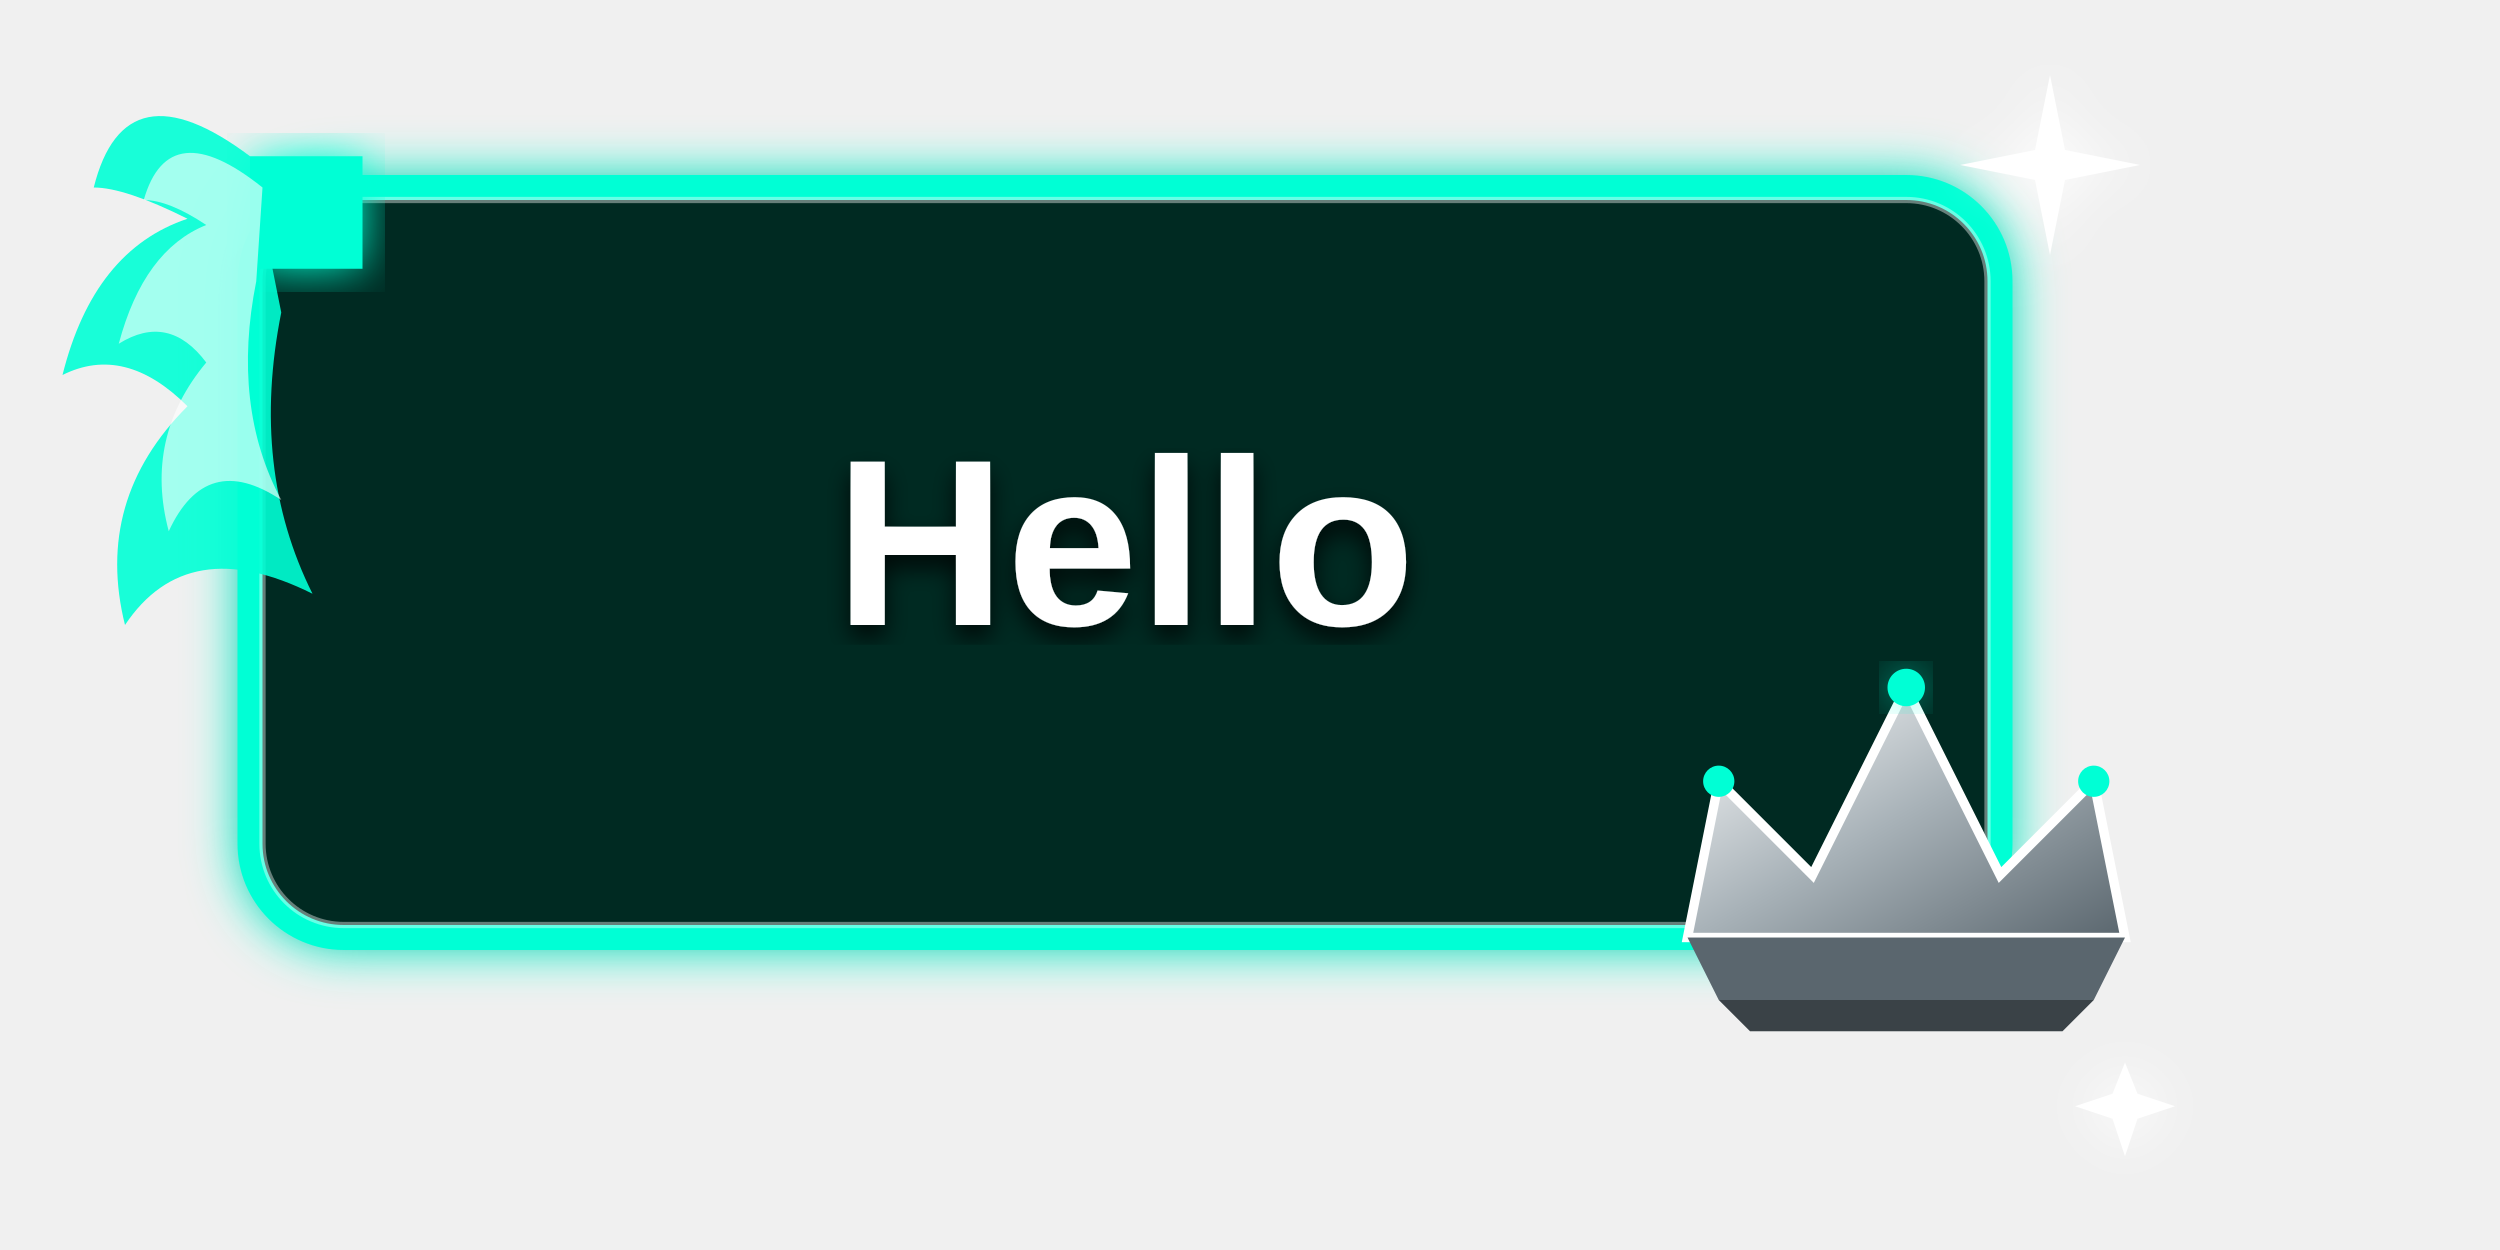
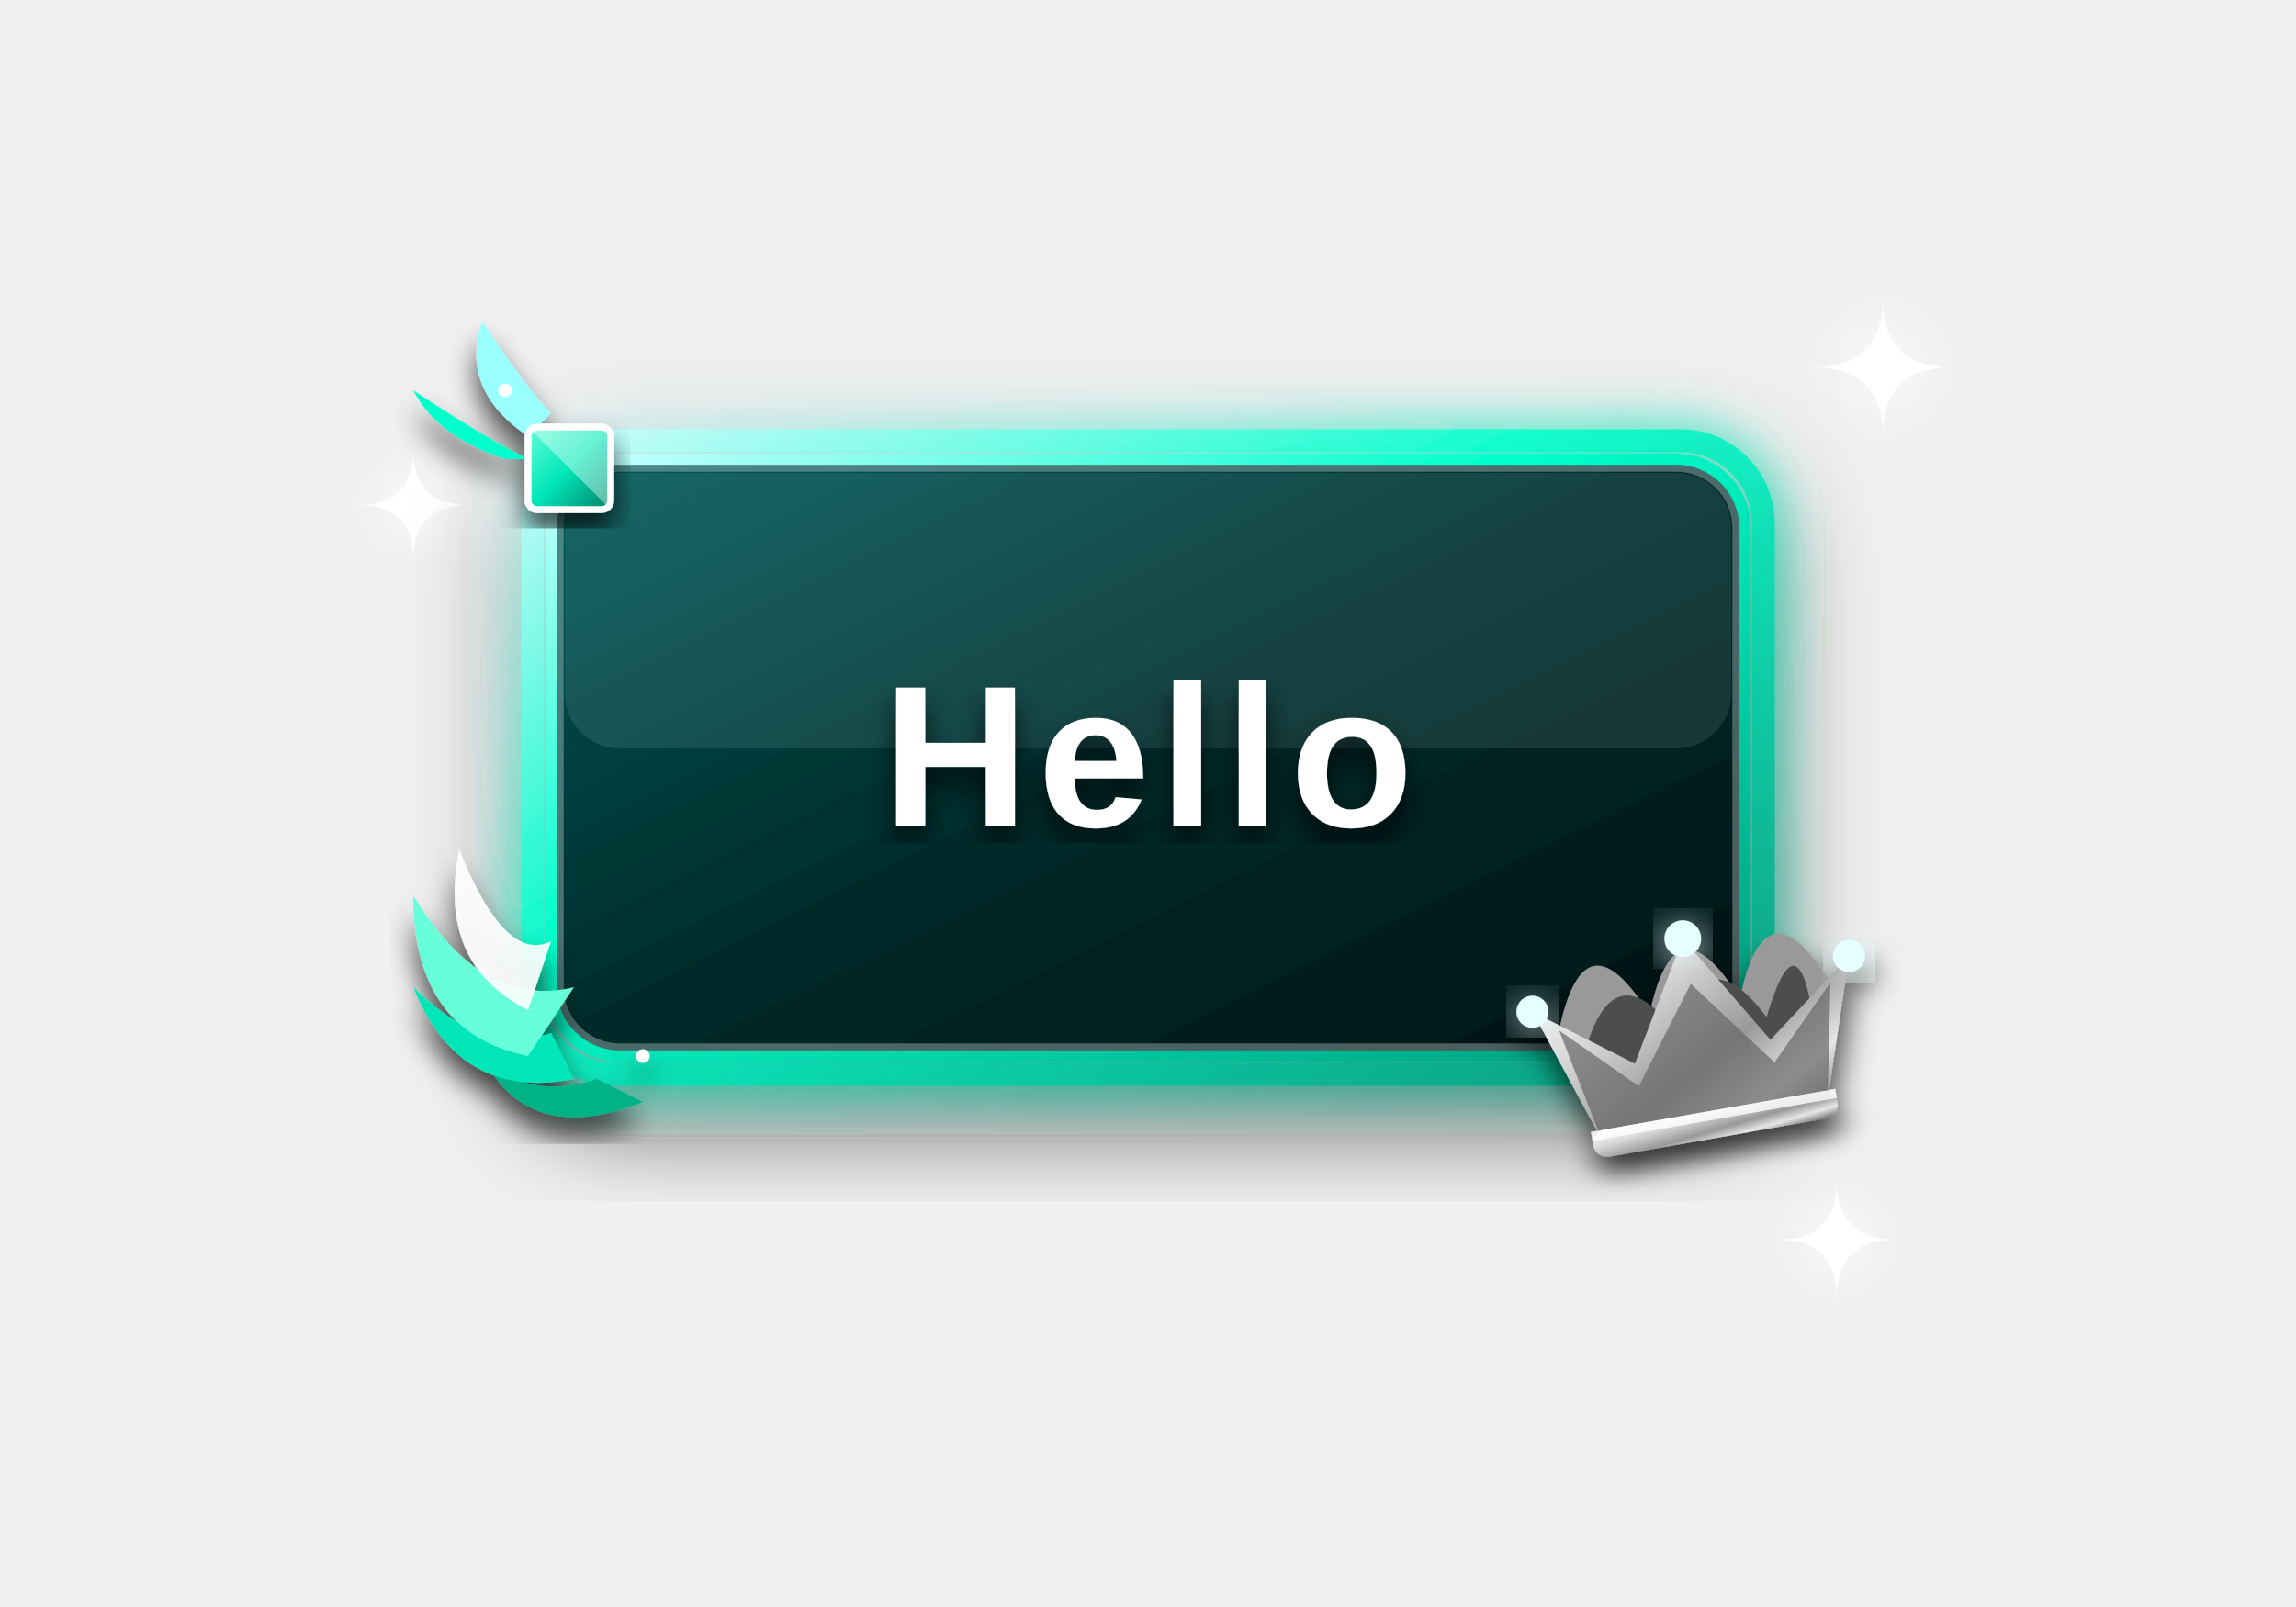
- <svg xmlns="http://www.w3.org/2000/svg" viewBox="0 0 400 200" width="100%" height="100%">
+ <svg xmlns="http://www.w3.org/2000/svg" viewBox="0 0 500 350" width="100%" height="100%">
  <defs>
-     <filter id="neonGlow" x="-20%" y="-20%" width="140%" height="140%">
-       <feGaussianBlur stdDeviation="4" result="blur" />
-       <feComposite in="SourceGraphic" in2="blur" operator="over" />
+     <linearGradient id="tealBase" x1="0%" y1="0%" x2="100%" y2="100%">
+       <stop offset="0%" stop-color="#005959" />
+       <stop offset="50%" stop-color="#002b2b" />
+       <stop offset="100%" stop-color="#001313" />
+     </linearGradient>
+     <linearGradient id="cyanBorder" x1="0%" y1="0%" x2="100%" y2="100%">
+       <stop offset="0%" stop-color="#ccffff" />
+       <stop offset="40%" stop-color="#00ffcc" />
+       <stop offset="100%" stop-color="#00997a" />
+     </linearGradient>
+     <linearGradient id="silverGrad" x1="0%" y1="0%" x2="100%" y2="100%">
+       <stop offset="0%" stop-color="#ffffff" />
+       <stop offset="30%" stop-color="#d9d9d9" />
+       <stop offset="60%" stop-color="#999999" />
+       <stop offset="80%" stop-color="#e6e6e6" />
+       <stop offset="100%" stop-color="#666666" />
+     </linearGradient>
+     <linearGradient id="cyanGem" x1="0%" y1="0%" x2="100%" y2="100%">
+       <stop offset="0%" stop-color="#66ffd9" />
+       <stop offset="50%" stop-color="#00e6b8" />
+       <stop offset="100%" stop-color="#008066" />
+     </linearGradient>
+     <filter id="boxShadow" x="-20%" y="-20%" width="140%" height="140%">
+       <feDropShadow dx="0" dy="8" stdDeviation="10" flood-color="#000" flood-opacity="0.6" />
    </filter>
-     <linearGradient id="silverCrown" x1="0%" y1="0%" x2="100%" y2="100%">
-       <stop offset="0%" stop-color="#ffffff" />
-       <stop offset="50%" stop-color="#a8b2b8" />
-       <stop offset="100%" stop-color="#5a666e" />
-     </linearGradient>
-     <filter id="textShadow" x="-10%" y="-10%" width="120%" height="120%">
-       <feDropShadow dx="0" dy="2" stdDeviation="2" flood-color="#000000" flood-opacity="0.8" />
+     <filter id="elementShadow">
+       <feDropShadow dx="0" dy="4" stdDeviation="3" flood-color="#000" flood-opacity="0.7" />
    </filter>
+     <filter id="glowCyan">
+       <feGaussianBlur stdDeviation="5" result="blur" />
+       <feMerge>
+         <feMergeNode in="blur" />
+         <feMergeNode in="SourceGraphic" />
+       </feMerge>
+     </filter>
+     <g id="star">
+       <path d="M0,-15 Q0,0 15,0 Q0,0 0,15 Q0,0 -15,0 Q0,0 0,-15 Z" fill="#ffffff" filter="url(#glowCyan)" />
+     </g>
  </defs>
-   <rect id="BubbleBackground" x="40" y="30" width="280" height="120" rx="15" ry="15" fill="#032b22" stroke="#00ffd5" stroke-width="4" filter="url(#neonGlow)" />
-   <rect x="42" y="32" width="276" height="116" rx="13" ry="13" fill="none" stroke="#ffffff" stroke-width="1" opacity="0.4" />
-   <text id="ChatText" x="180" y="100" font-family="Arial, sans-serif" font-weight="bold" font-size="38" fill="#ffffff" text-anchor="middle" filter="url(#textShadow)">Hello</text>
-   <g id="TopLeftWings" transform="translate(25, 10)">
-     <rect x="15" y="15" width="18" height="18" fill="#00ffd5" filter="url(#neonGlow)" />
-     <path d="M 15 15 Q -5 0 -10 20 Q -5 20 5 25 Q -10 30 -15 50 Q -5 45 5 55 Q -10 70 -5 90 Q 5 75 25 85 Q 15 65 20 40 Z" fill="#00ffd5" opacity="0.9" />
-     <path d="M 17 20 Q 2 8 -2 22 Q 2 22 8 26 Q -2 30 -6 45 Q 2 40 8 48 Q -2 60 2 75 Q 8 62 20 70 Q 12 55 16 35 Z" fill="#ffffff" opacity="0.6" />
+   <style>
+     /* BUBBLE IS FIXED - ONLY STARS BLINK FOR A PREMIUM FEEL */
+     .twinkle1 { animation: blink 2s infinite alternate ease-in-out; }
+     .twinkle2 { animation: blink 2.5s infinite alternate ease-in-out 0.5s; }
+     .twinkle3 { animation: blink 1.8s infinite alternate ease-in-out 1s; }
+     .twinkle4 { animation: blink 3s infinite alternate ease-in-out 0.2s; }
+     
+     @keyframes blink {
+       0% { opacity: 0.2; transform: scale(0.7); }
+       100% { opacity: 1; transform: scale(1.15); }
+     }
+   </style>
+   <g transform="translate(90, 110)">
+     <use href="#star" class="twinkle1" transform="scale(0.8)" />
  </g>
-   <g id="BottomRightCrown" transform="translate(270, 100)">
-     <path d="M 0 50 L 70 50 L 65 25 L 50 40 L 35 10 L 20 40 L 5 25 Z" fill="url(#silverCrown)" stroke="#ffffff" stroke-width="1.5" />
-     <path d="M 0 50 L 70 50 L 65 60 L 5 60 Z" fill="#5a666e" />
-     <path d="M 5 60 L 65 60 L 60 65 L 10 65 Z" fill="#3a4247" />
-     <circle cx="35" cy="10" r="3" fill="#00ffd5" filter="url(#neonGlow)" />
-     <circle cx="5" cy="25" r="2.5" fill="#00ffd5" />
-     <circle cx="65" cy="25" r="2.5" fill="#00ffd5" />
+   <g transform="translate(410, 80)">
+     <use href="#star" class="twinkle2" transform="scale(1)" />
  </g>
-   <g id="Sparkles" fill="#ffffff" filter="url(#neonGlow)">
-     <polygon points="10,60 15,65 25,65 18,70 20,80 15,75 10,80 12,70 5,65 10,65" transform="translate(-15, -20) scale(0.6)" />
-     <polygon points="330,15 333,30 348,33 333,36 330,51 327,36 312,33 327,30" transform="scale(0.8) translate(80, 0)" />
-     <polygon points="310,180 312,185 318,187 312,189 310,195 308,189 302,187 308,185" transform="translate(30, -10)" />
+   <g transform="translate(400, 270)">
+     <use href="#star" class="twinkle3" transform="scale(0.85)" />
  </g>
+   <g filter="url(#boxShadow)">
+     <rect x="116" y="96" width="268" height="138" rx="18" fill="none" stroke="url(#cyanBorder)" stroke-width="5" filter="url(#glowCyan)" opacity="0.9" />
+     <rect x="120" y="100" width="260" height="130" rx="15" fill="url(#tealBase)" stroke="url(#cyanBorder)" stroke-width="2.5" />
+     <rect x="123" y="103" width="254" height="60" rx="12" fill="#ffffff" opacity="0.1" />
+     <rect x="122" y="102" width="256" height="126" rx="13" fill="none" stroke="#ffffff" stroke-width="1.5" opacity="0.3" />
+   </g>
+   <g transform="translate(125, 105)" filter="url(#elementShadow)">
+     <path d="M -10,-10 Q -25,-20 -20,-35 Q -10,-20 -5,-15 Z" fill="#99ffff" />
+     <path d="M -15,-5 Q -30,-10 -35,-20 Q -20,-10 -10,-5 Z" fill="#00ffcc" />
+     <rect x="-10" y="-12" width="18" height="18" rx="2" fill="url(#cyanGem)" stroke="#ffffff" stroke-width="1.5" />
+     <polygon points="-10,-12 8,6 8,-12" fill="#ffffff" opacity="0.4" />
+     <circle cx="-15" cy="-20" r="1.5" fill="#ffffff" class="twinkle4" filter="url(#glowCyan)" />
+   </g>
+   <g transform="translate(120, 230)" filter="url(#elementShadow)">
+     <path d="M 20,10 Q -5,20 -15,0 Q -5,10 10,5 Z" fill="#00b386" />
+     <path d="M 5,5 Q -20,10 -30,-15 Q -15,0 0,-5 Z" fill="#00e6b8" />
+     <path d="M -5,0 Q -30,-5 -30,-35 Q -15,-10 5,-15 Z" fill="#66ffd9" />
+     <path d="M -5,-10 Q -25,-20 -20,-45 Q -10,-20 0,-25 Z" fill="#ffffff" opacity="0.9" />
+     <circle cx="20" cy="0" r="1.5" fill="#ffffff" class="twinkle4" filter="url(#glowCyan)" />
+   </g>
+   <g transform="translate(365, 225) rotate(-10)" filter="url(#elementShadow)">
+     <path d="M-25,-5 Q-15,-30 -5,-5 Q5,-30 15,-5 Q25,-30 35,-5 L30,20 L-20,20 Z" fill="#999999" />
+     <path d="M-20,0 Q-10,-20 0,0 Q10,-20 20,0 Q30,-20 30,0 L25,20 L-15,20 Z" fill="#4d4d4d" />
+     <path d="M-30,-10 L-20,20 L30,20 L40,-10 L20,5 L5,-20 L-10,5 Z" fill="url(#silverGrad)" />
+     <path d="M-25,-5 L-20,20 L30,20 L35,-5 L20,10 L5,-10 L-10,10 Z" fill="#666666" opacity="0.7" />
+     <rect x="-22" y="18" width="54" height="6" rx="3" fill="url(#silverGrad)" />
+     <rect x="-22" y="18" width="54" height="2" fill="#ffffff" opacity="0.8" />
+     <circle cx="-30" cy="-10" r="3.5" fill="#e6ffff" filter="url(#glowCyan)" />
+     <circle cx="5" cy="-20" r="4" fill="#e6ffff" filter="url(#glowCyan)" />
+     <circle cx="40" cy="-10" r="3.5" fill="#e6ffff" filter="url(#glowCyan)" />
+   </g>
+   <text x="250" y="180" font-family="'Trebuchet MS', Arial, sans-serif" font-size="44" font-weight="900" fill="#ffffff" text-anchor="middle" letter-spacing="2" filter="url(#elementShadow)">Hello</text>
</svg>
